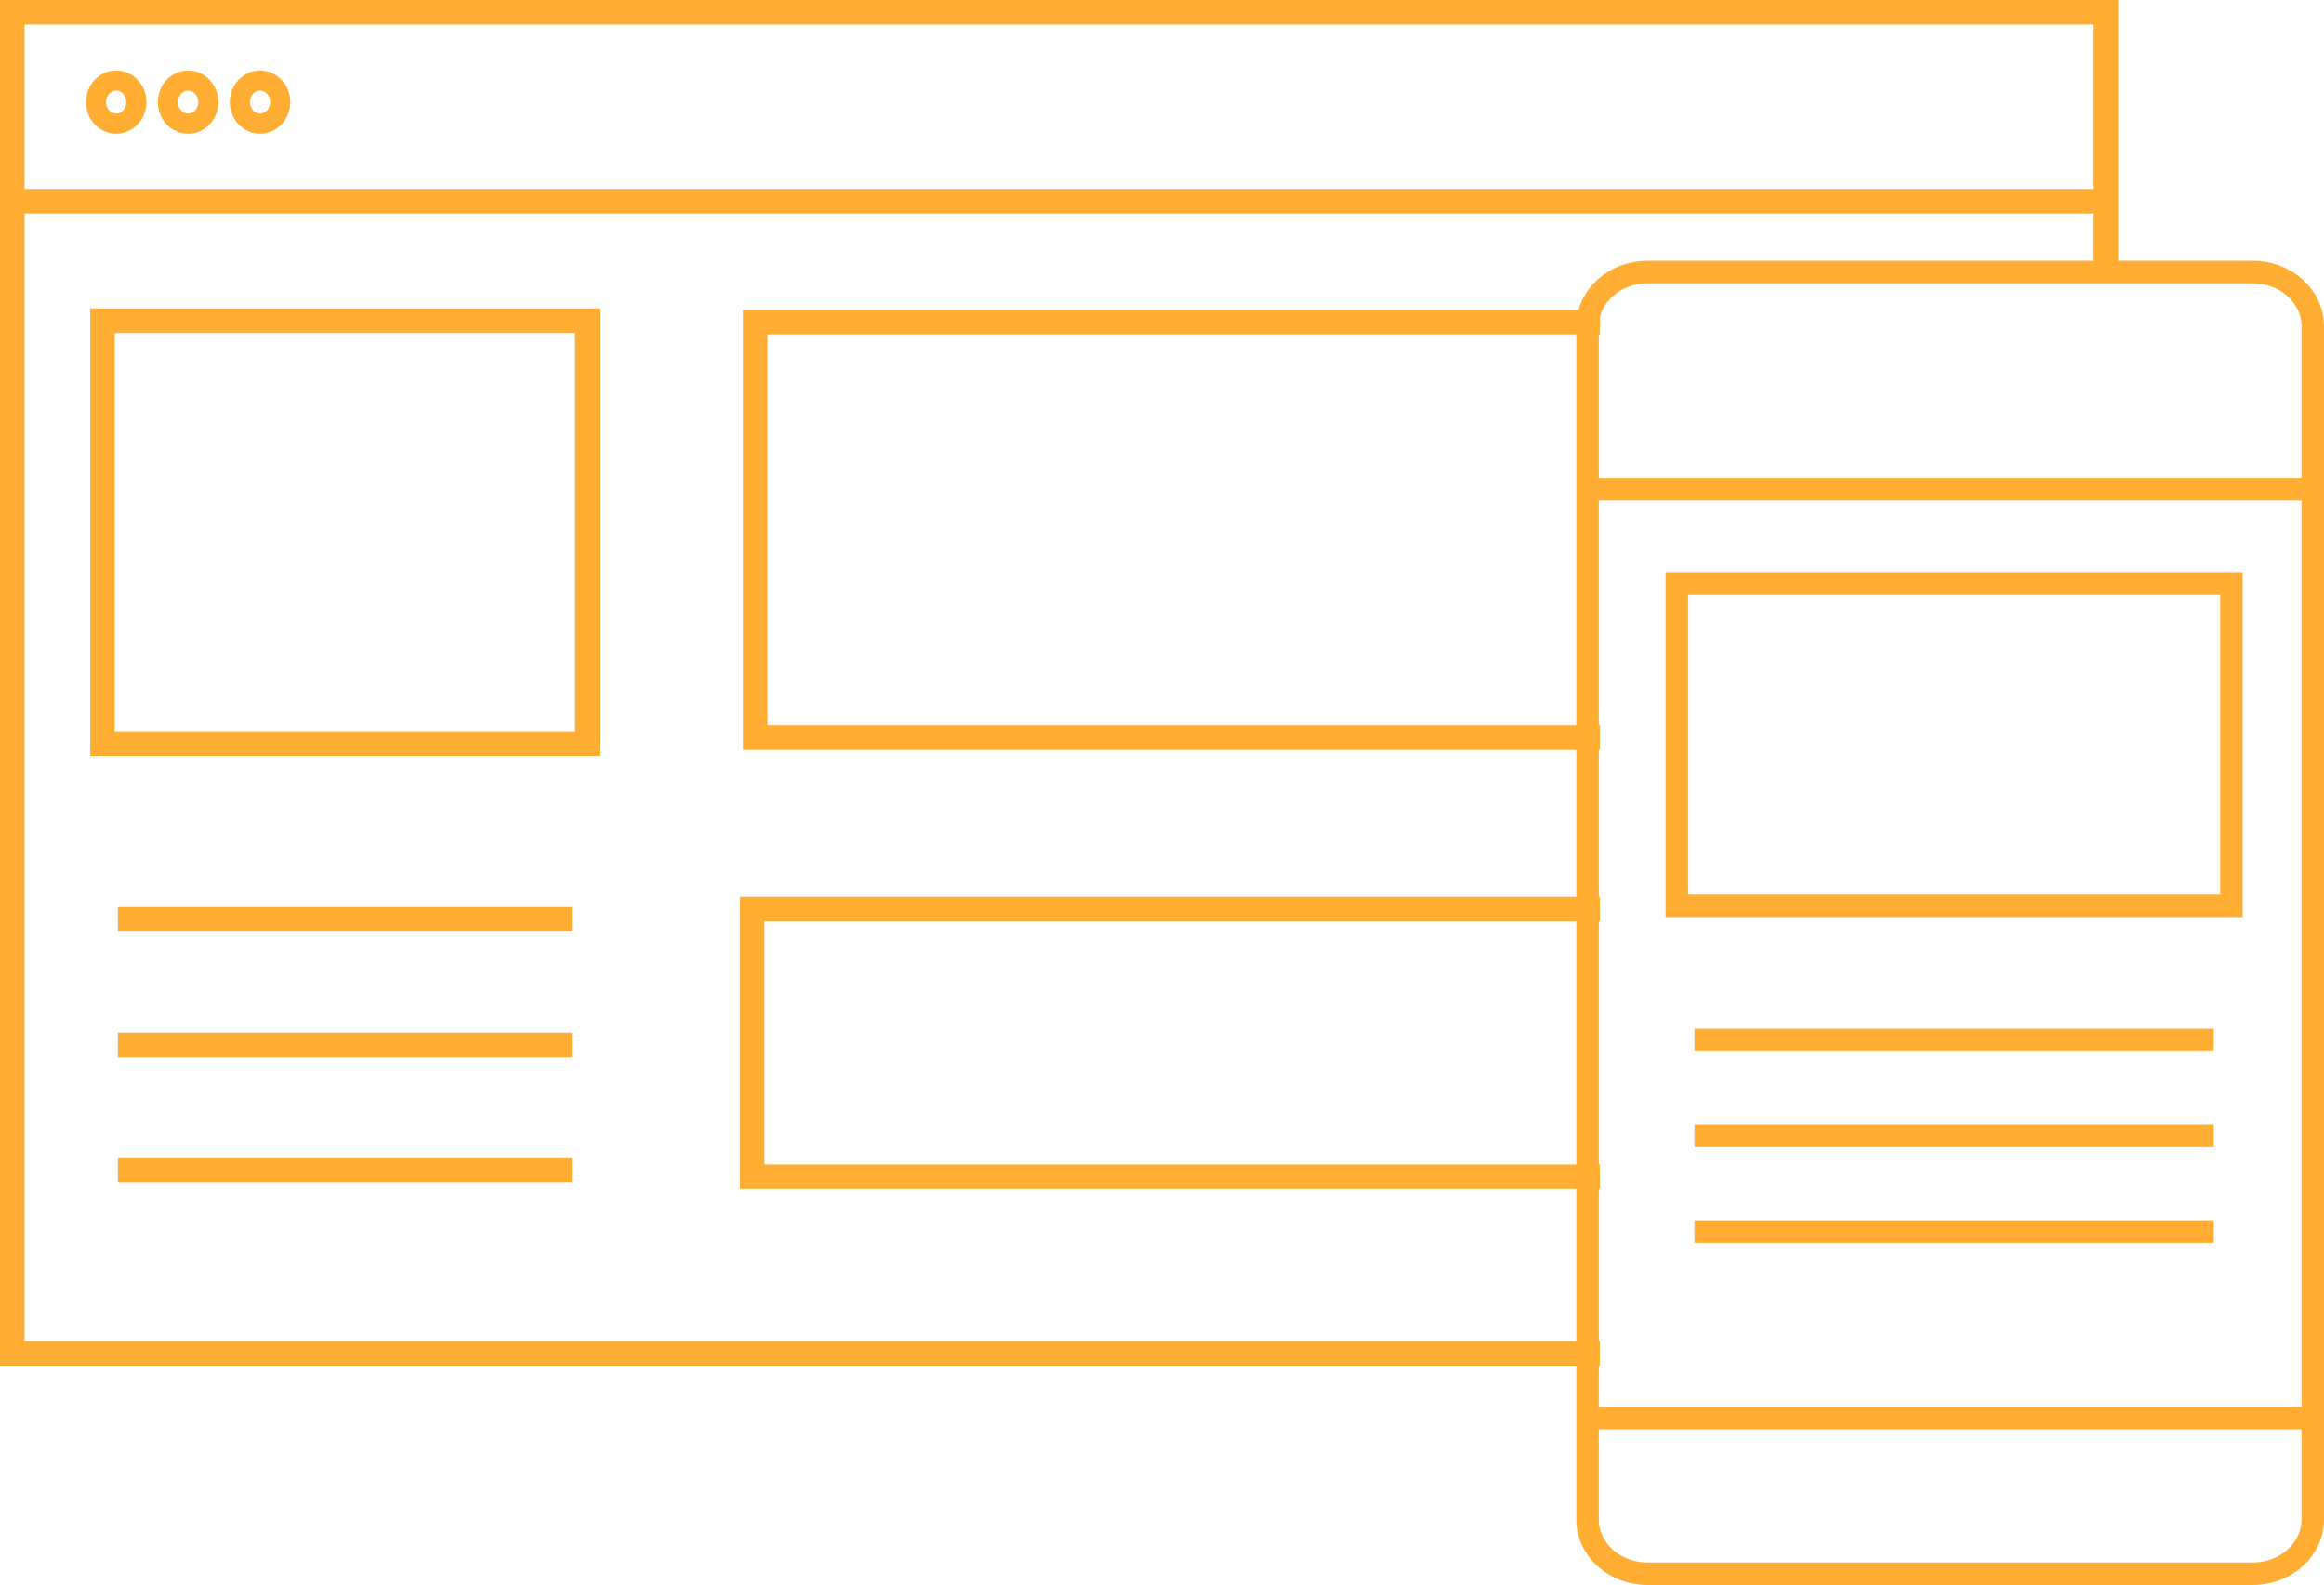
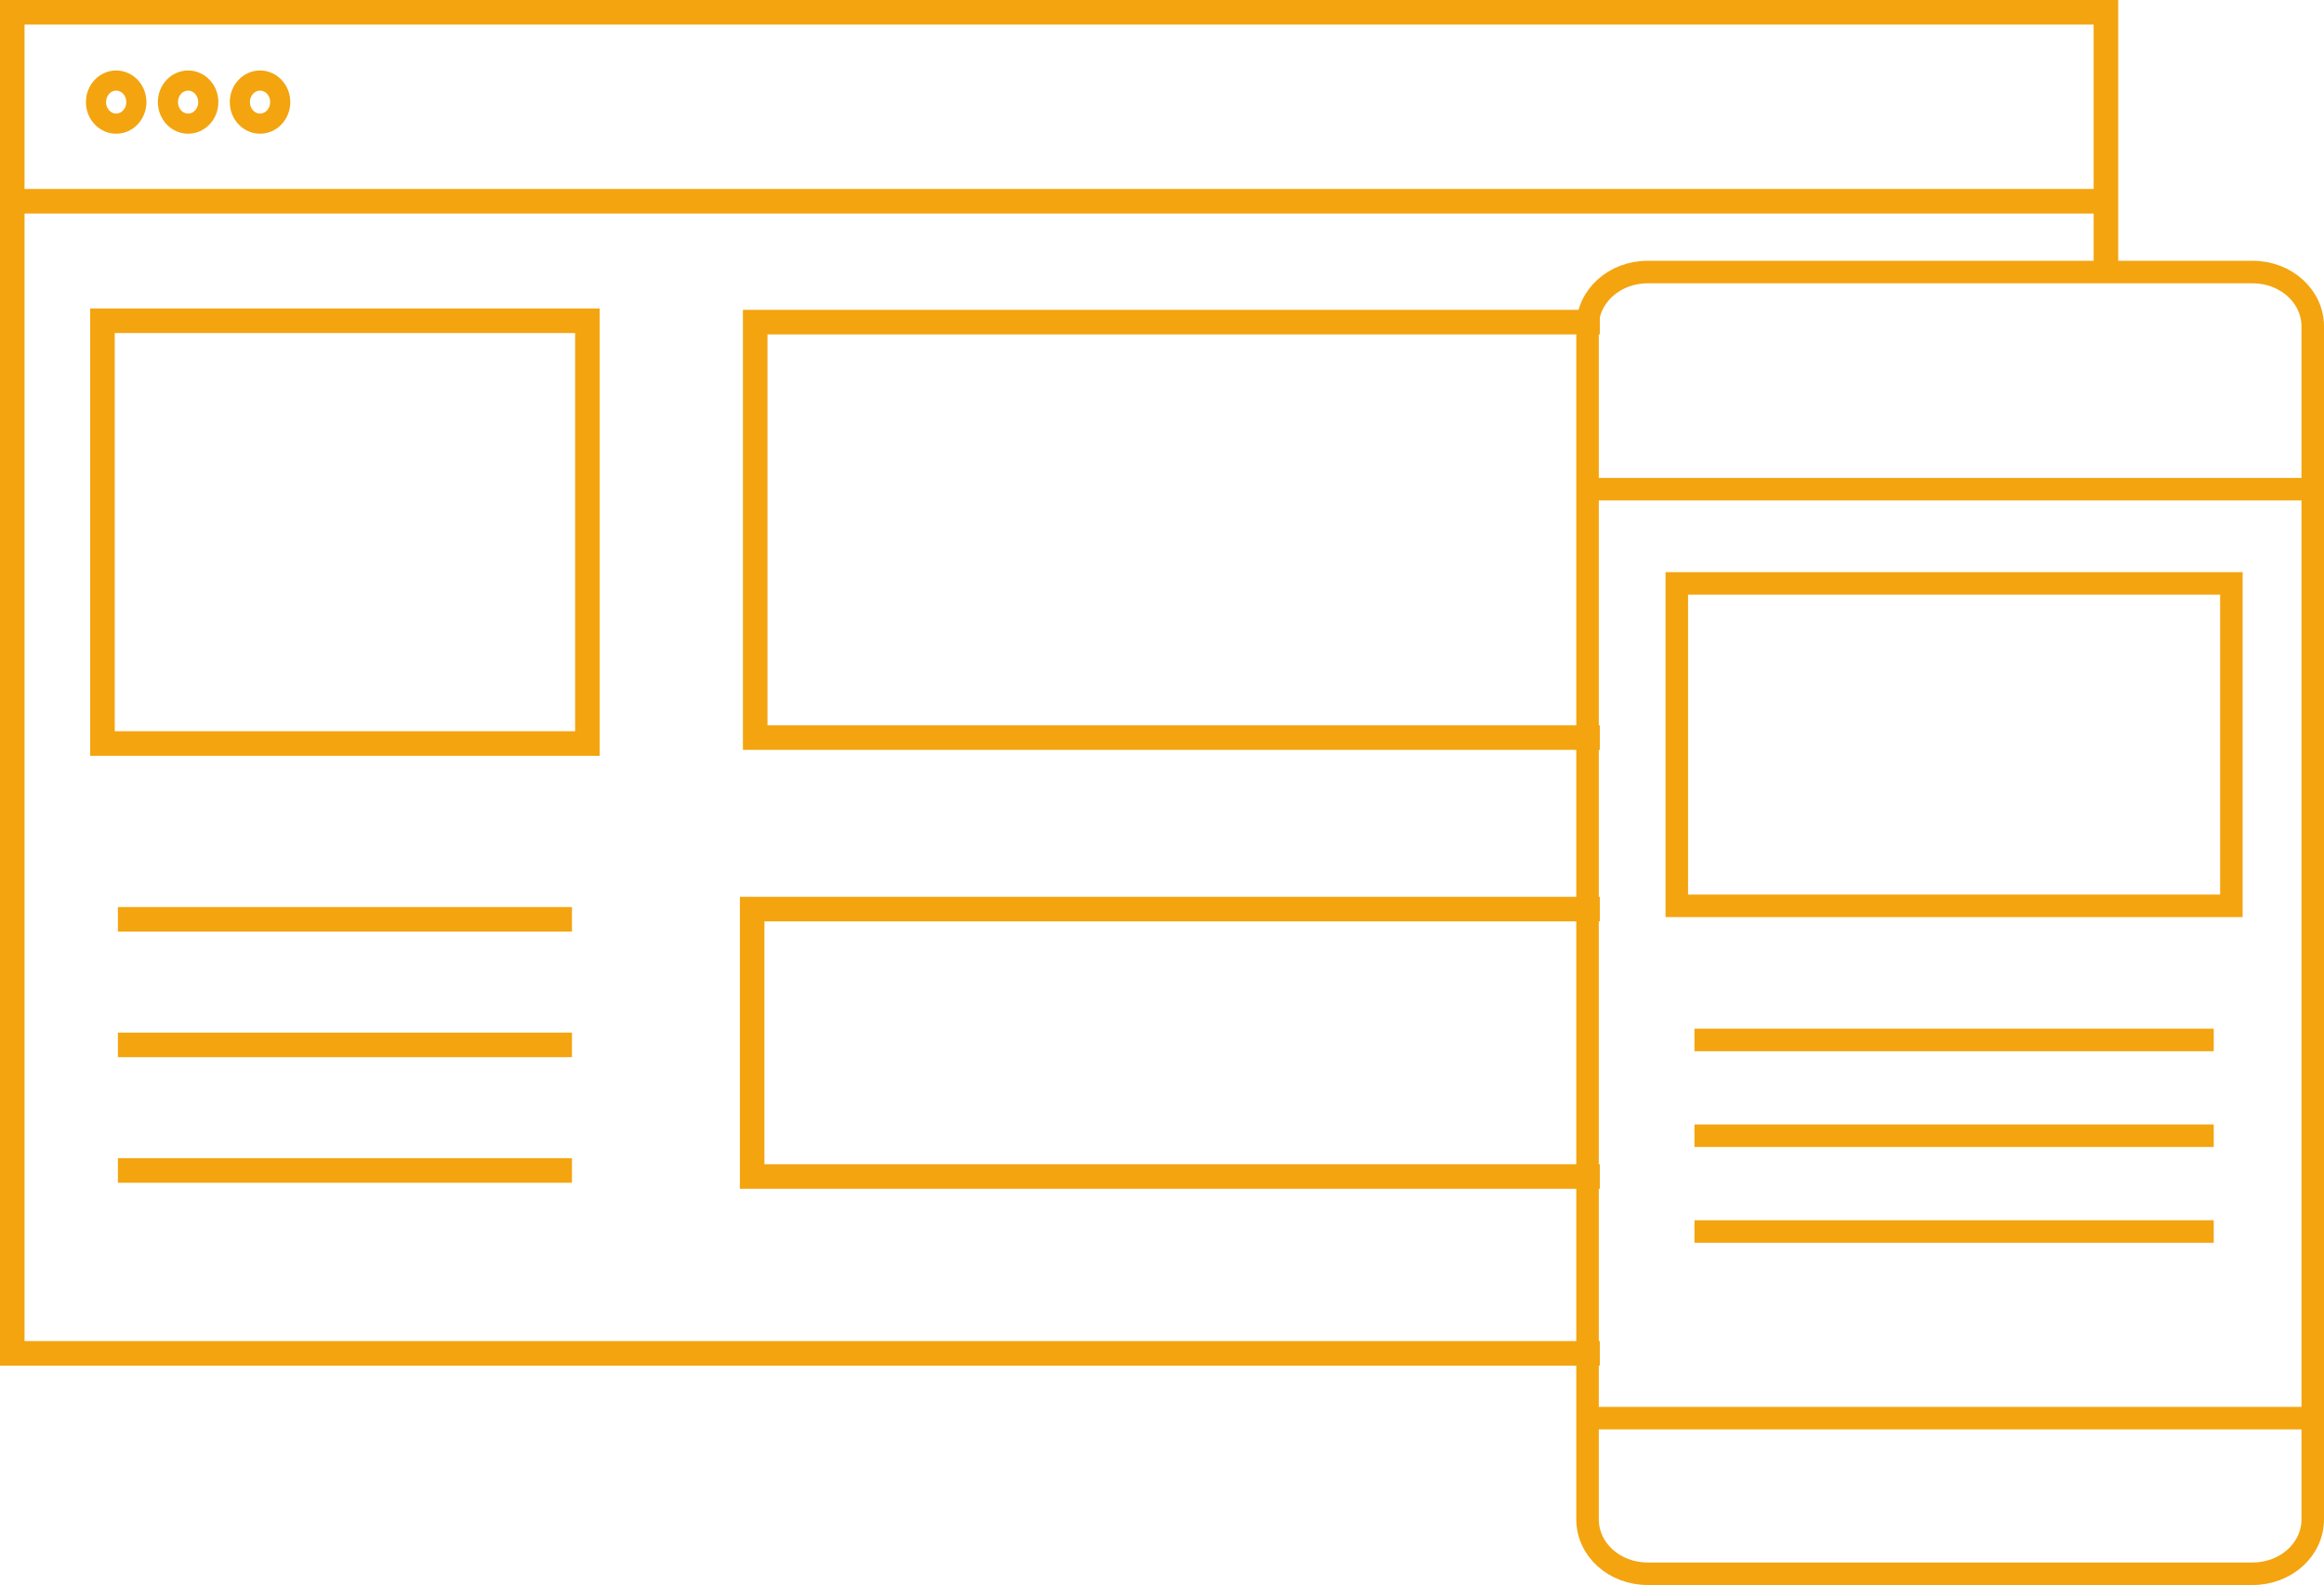
<svg xmlns="http://www.w3.org/2000/svg" version="1.1" preserveAspectRatio="xMidYMid meet" viewBox="0 0 350.44 239" id="svg4695" width="350.44" height="239">
  <defs id="defs4545">
    <path d="m 545.47,20.73 1.59,0.66 1.46,0.88 1.29,1.08 1.12,1.26 0.9,1.41 0.67,1.56 0.42,1.66 0.15,1.75 v 84.75 h 17 l 0.92,0.08 0.88,0.21 0.82,0.33 0.75,0.45 0.66,0.56 0.57,0.64 0.46,0.73 0.35,0.8 0.21,0.85 0.08,0.9 v 130.14 l -0.08,0.9 -0.21,0.85 -0.35,0.79 -0.46,0.73 -0.57,0.65 -0.66,0.55 -0.75,0.45 -0.82,0.34 -0.88,0.21 -0.92,0.07 H 509.2 l -0.92,-0.07 -0.88,-0.21 -0.82,-0.34 -0.75,-0.45 -0.66,-0.55 -0.57,-0.65 -0.46,-0.73 -0.35,-0.79 -0.21,-0.85 -0.08,-0.9 V 208.45 H 294.64 l -1.8,-0.14 -1.71,-0.41 -1.6,-0.65 -1.45,-0.88 -1.3,-1.08 -1.11,-1.26 -0.9,-1.42 -0.68,-1.55 -0.42,-1.67 -0.14,-1.75 V 30.99 l 0.14,-1.75 0.42,-1.66 0.68,-1.56 0.9,-1.41 1.11,-1.26 1.3,-1.08 1.45,-0.88 1.6,-0.66 1.71,-0.41 1.8,-0.14 h 247.32 l 1.8,0.14 z" id="c3VrJE6Yfl" />
    <path d="M 553.46,44.81 H 283.53" id="a25btBVhx" />
    <path d="M 575.77,232.88 H 503.5" id="d3KWZqGsFa" />
    <path d="M 575.77,139.53 H 503.5" id="d1r7fRJfji" />
    <path d="M 503.5,173.26 H 283.53" id="k44O76fF7" />
    <path d="m 552.02,115.73 c -22.75,0.04 -36.97,0.06 -42.66,0.07 -3.21,0.01 -5.8,2.61 -5.81,5.81 0,11.6 -0.02,40.59 -0.05,86.97" id="c3xc6SyruS" />
    <path id="mnovqzMLB-5" d="m 179.23,584.43 c 0,1.97 1.02,3.8 2.7,4.83 1.36,0.84 3.36,2.07 4.87,3 1.18,0.72 1.89,2 1.89,3.38 0,0.8 0,-0.59 0,-0.18 0,2.29 -1.86,4.16 -4.15,4.16 -15.42,0.03 -57.99,0.12 -73.53,0.15 -2.01,0 -3.69,-1.52 -3.9,-3.52 -0.06,-0.63 0.07,0.71 0,0 -0.19,-1.93 0.8,-3.78 2.52,-4.69 1.5,-0.79 3.82,-2.02 5.49,-2.9 1.25,-0.66 2.05,-1.93 2.1,-3.34 0.09,-2.75 0.25,-7.23 0.34,-9.6 0.08,-2.31 1.98,-4.14 4.29,-4.14 11.47,0 40.74,0 51.96,0 2.99,0 5.42,2.43 5.42,5.43 0,2.11 0,4.85 0,7.42 z" />
  </defs>
  <g visibility="inherit" id="g4693" style="visibility:inherit" transform="translate(-148.7271,-207.9273)">
-     <path style="opacity:1;fill:none;fill-opacity:1;stroke:#ffad33;stroke-width:3.703;stroke-linecap:square;stroke-linejoin:miter;stroke-miterlimit:4;stroke-dasharray:none;stroke-opacity:1" d="M 388.115,411.999 H 150.578 v -202.22 0 h 315.705 v 35.973" id="path8385" />
-     <path style="fill:none;stroke:#ffad33;stroke-width:3.703;stroke-linecap:butt;stroke-linejoin:miter;stroke-miterlimit:4;stroke-dasharray:none;stroke-opacity:1" d="M 150.713,238.274 H 466.418" id="path4621" />
-     <path style="opacity:1;fill:none;fill-opacity:1;stroke:#ffad33;stroke-width:3.037;stroke-linecap:square;stroke-linejoin:miter;stroke-miterlimit:4;stroke-dasharray:none;stroke-opacity:1" d="m 169.288,223.323 a 3.043,3.248 0 0 1 -3.043,3.248 3.043,3.248 0 0 1 -3.043,-3.248 3.043,3.248 0 0 1 3.043,-3.248 3.043,3.248 0 0 1 3.043,3.248 z" id="path4623" />
-     <path style="opacity:1;fill:none;fill-opacity:1;stroke:#ffad33;stroke-width:3.703;stroke-linecap:square;stroke-linejoin:miter;stroke-miterlimit:4;stroke-dasharray:none;stroke-opacity:1" d="m 164.178,256.293 h 73.125 v 63.748 h -73.125 z" id="rect4633" />
-     <path style="fill:none;stroke:#ffad33;stroke-width:3.703;stroke-linecap:butt;stroke-linejoin:miter;stroke-miterlimit:4;stroke-dasharray:none;stroke-opacity:1" d="m 166.507,346.55 h 68.467" id="path4635" />
-     <path id="path4637" d="m 166.507,365.485 h 68.467" style="fill:none;stroke:#ffad33;stroke-width:3.703;stroke-linecap:butt;stroke-linejoin:miter;stroke-miterlimit:4;stroke-dasharray:none;stroke-opacity:1" />
-     <path style="fill:none;stroke:#ffad33;stroke-width:3.703;stroke-linecap:butt;stroke-linejoin:miter;stroke-miterlimit:4;stroke-dasharray:none;stroke-opacity:1" d="m 166.507,384.42 h 68.467" id="path4639" />
-     <path style="opacity:1;fill:none;fill-opacity:1;stroke:#ffad33;stroke-width:3.703;stroke-linecap:square;stroke-linejoin:miter;stroke-miterlimit:4;stroke-dasharray:none;stroke-opacity:1" d="M 388.115,319.146 H 262.608 v -62.646 0 h 125.507" id="path8398" />
-     <path style="opacity:1;fill:none;fill-opacity:1;stroke:#ffad33;stroke-width:3.703;stroke-linecap:square;stroke-linejoin:miter;stroke-miterlimit:4;stroke-dasharray:none;stroke-opacity:1" d="M 388.115,385.333 H 262.146 v -40.325 0 H 388.115" id="path8395" />
-     <path style="opacity:1;fill:none;fill-opacity:1;stroke:#ffad33;stroke-width:3.395;stroke-linecap:square;stroke-linejoin:miter;stroke-miterlimit:4;stroke-dasharray:none;stroke-opacity:1" d="m 388.116,281.691 h 109.354 z m 13.459,14.204 v 48.622 h 83.627 v -48.622 z m 2.663,68.844 h 78.301 z m 0,14.442 h 78.301 z m 0,14.444 h 78.301 z" id="rect8453" />
-     <path id="path8356" d="M 388.115,421.766 H 497.47" style="fill:none;stroke:#ffad33;stroke-width:3.395;stroke-linecap:butt;stroke-linejoin:miter;stroke-miterlimit:4;stroke-dasharray:none;stroke-opacity:1" />
-     <path style="opacity:1;fill:none;fill-opacity:1;stroke:#ffad33;stroke-width:3.395;stroke-linecap:square;stroke-linejoin:miter;stroke-miterlimit:4;stroke-dasharray:none;stroke-opacity:1" d="m 397.172,248.95 h 91.24 c 5.018,0 9.057,3.656 9.057,8.198 v 179.884 c 0,4.541 -4.04,8.198 -9.057,8.198 h -91.24 c -5.018,0 -9.057,-3.656 -9.057,-8.198 V 257.148 c 0,-4.541 4.04,-8.198 9.057,-8.198 z" id="rect8340" />
-     <path id="path8400" d="m 180.136,223.323 a 3.043,3.248 0 0 1 -3.043,3.248 3.043,3.248 0 0 1 -3.043,-3.248 3.043,3.248 0 0 1 3.043,-3.248 3.043,3.248 0 0 1 3.043,3.248 z" style="opacity:1;fill:none;fill-opacity:1;stroke:#ffad33;stroke-width:3.037;stroke-linecap:square;stroke-linejoin:miter;stroke-miterlimit:4;stroke-dasharray:none;stroke-opacity:1" />
-     <path style="opacity:1;fill:none;fill-opacity:1;stroke:#ffad33;stroke-width:3.037;stroke-linecap:square;stroke-linejoin:miter;stroke-miterlimit:4;stroke-dasharray:none;stroke-opacity:1" d="m 190.983,223.323 a 3.043,3.248 0 0 1 -3.043,3.248 3.043,3.248 0 0 1 -3.043,-3.248 3.043,3.248 0 0 1 3.043,-3.248 3.043,3.248 0 0 1 3.043,3.248 z" id="path8402" />
+     <path style="opacity:1;fill:none;fill-opacity:1;stroke:#f3a40f;stroke-width:3.703;stroke-linecap:square;stroke-linejoin:miter;stroke-miterlimit:4;stroke-dasharray:none;stroke-opacity:1" d="M 388.115,411.999 H 150.578 v -202.22 0 h 315.705 v 35.973" id="path8385" />
+     <path style="fill:none;stroke:#f3a40f;stroke-width:3.703;stroke-linecap:butt;stroke-linejoin:miter;stroke-miterlimit:4;stroke-dasharray:none;stroke-opacity:1" d="M 150.713,238.274 H 466.418" id="path4621" />
+     <path style="opacity:1;fill:none;fill-opacity:1;stroke:#f3a40f;stroke-width:3.037;stroke-linecap:square;stroke-linejoin:miter;stroke-miterlimit:4;stroke-dasharray:none;stroke-opacity:1" d="m 169.288,223.323 a 3.043,3.248 0 0 1 -3.043,3.248 3.043,3.248 0 0 1 -3.043,-3.248 3.043,3.248 0 0 1 3.043,-3.248 3.043,3.248 0 0 1 3.043,3.248 z" id="path4623" />
+     <path style="opacity:1;fill:none;fill-opacity:1;stroke:#f3a40f;stroke-width:3.703;stroke-linecap:square;stroke-linejoin:miter;stroke-miterlimit:4;stroke-dasharray:none;stroke-opacity:1" d="m 164.178,256.293 h 73.125 v 63.748 h -73.125 z" id="rect4633" />
+     <path style="fill:none;stroke:#f3a40f;stroke-width:3.703;stroke-linecap:butt;stroke-linejoin:miter;stroke-miterlimit:4;stroke-dasharray:none;stroke-opacity:1" d="m 166.507,346.55 h 68.467" id="path4635" />
+     <path id="path4637" d="m 166.507,365.485 h 68.467" style="fill:none;stroke:#f3a40f;stroke-width:3.703;stroke-linecap:butt;stroke-linejoin:miter;stroke-miterlimit:4;stroke-dasharray:none;stroke-opacity:1" />
+     <path style="fill:none;stroke:#f3a40f;stroke-width:3.703;stroke-linecap:butt;stroke-linejoin:miter;stroke-miterlimit:4;stroke-dasharray:none;stroke-opacity:1" d="m 166.507,384.42 h 68.467" id="path4639" />
+     <path style="opacity:1;fill:none;fill-opacity:1;stroke:#f3a40f;stroke-width:3.703;stroke-linecap:square;stroke-linejoin:miter;stroke-miterlimit:4;stroke-dasharray:none;stroke-opacity:1" d="M 388.115,319.146 H 262.608 v -62.646 0 h 125.507" id="path8398" />
+     <path style="opacity:1;fill:none;fill-opacity:1;stroke:#f3a40f;stroke-width:3.703;stroke-linecap:square;stroke-linejoin:miter;stroke-miterlimit:4;stroke-dasharray:none;stroke-opacity:1" d="M 388.115,385.333 H 262.146 v -40.325 0 H 388.115" id="path8395" />
+     <path style="opacity:1;fill:none;fill-opacity:1;stroke:#f3a40f;stroke-width:3.395;stroke-linecap:square;stroke-linejoin:miter;stroke-miterlimit:4;stroke-dasharray:none;stroke-opacity:1" d="m 388.116,281.691 h 109.354 z m 13.459,14.204 v 48.622 h 83.627 v -48.622 z m 2.663,68.844 h 78.301 z m 0,14.442 h 78.301 z m 0,14.444 h 78.301 z" id="rect8453" />
+     <path id="path8356" d="M 388.115,421.766 H 497.47" style="fill:none;stroke:#f3a40f;stroke-width:3.395;stroke-linecap:butt;stroke-linejoin:miter;stroke-miterlimit:4;stroke-dasharray:none;stroke-opacity:1" />
+     <path style="opacity:1;fill:none;fill-opacity:1;stroke:#f3a40f;stroke-width:3.395;stroke-linecap:square;stroke-linejoin:miter;stroke-miterlimit:4;stroke-dasharray:none;stroke-opacity:1" d="m 397.172,248.95 h 91.24 c 5.018,0 9.057,3.656 9.057,8.198 v 179.884 c 0,4.541 -4.04,8.198 -9.057,8.198 h -91.24 c -5.018,0 -9.057,-3.656 -9.057,-8.198 V 257.148 c 0,-4.541 4.04,-8.198 9.057,-8.198 z" id="rect8340" />
+     <path id="path8400" d="m 180.136,223.323 a 3.043,3.248 0 0 1 -3.043,3.248 3.043,3.248 0 0 1 -3.043,-3.248 3.043,3.248 0 0 1 3.043,-3.248 3.043,3.248 0 0 1 3.043,3.248 z" style="opacity:1;fill:none;fill-opacity:1;stroke:#f3a40f;stroke-width:3.037;stroke-linecap:square;stroke-linejoin:miter;stroke-miterlimit:4;stroke-dasharray:none;stroke-opacity:1" />
+     <path style="opacity:1;fill:none;fill-opacity:1;stroke:#f3a40f;stroke-width:3.037;stroke-linecap:square;stroke-linejoin:miter;stroke-miterlimit:4;stroke-dasharray:none;stroke-opacity:1" d="m 190.983,223.323 a 3.043,3.248 0 0 1 -3.043,3.248 3.043,3.248 0 0 1 -3.043,-3.248 3.043,3.248 0 0 1 3.043,-3.248 3.043,3.248 0 0 1 3.043,3.248 z" id="path8402" />
  </g>
</svg>
